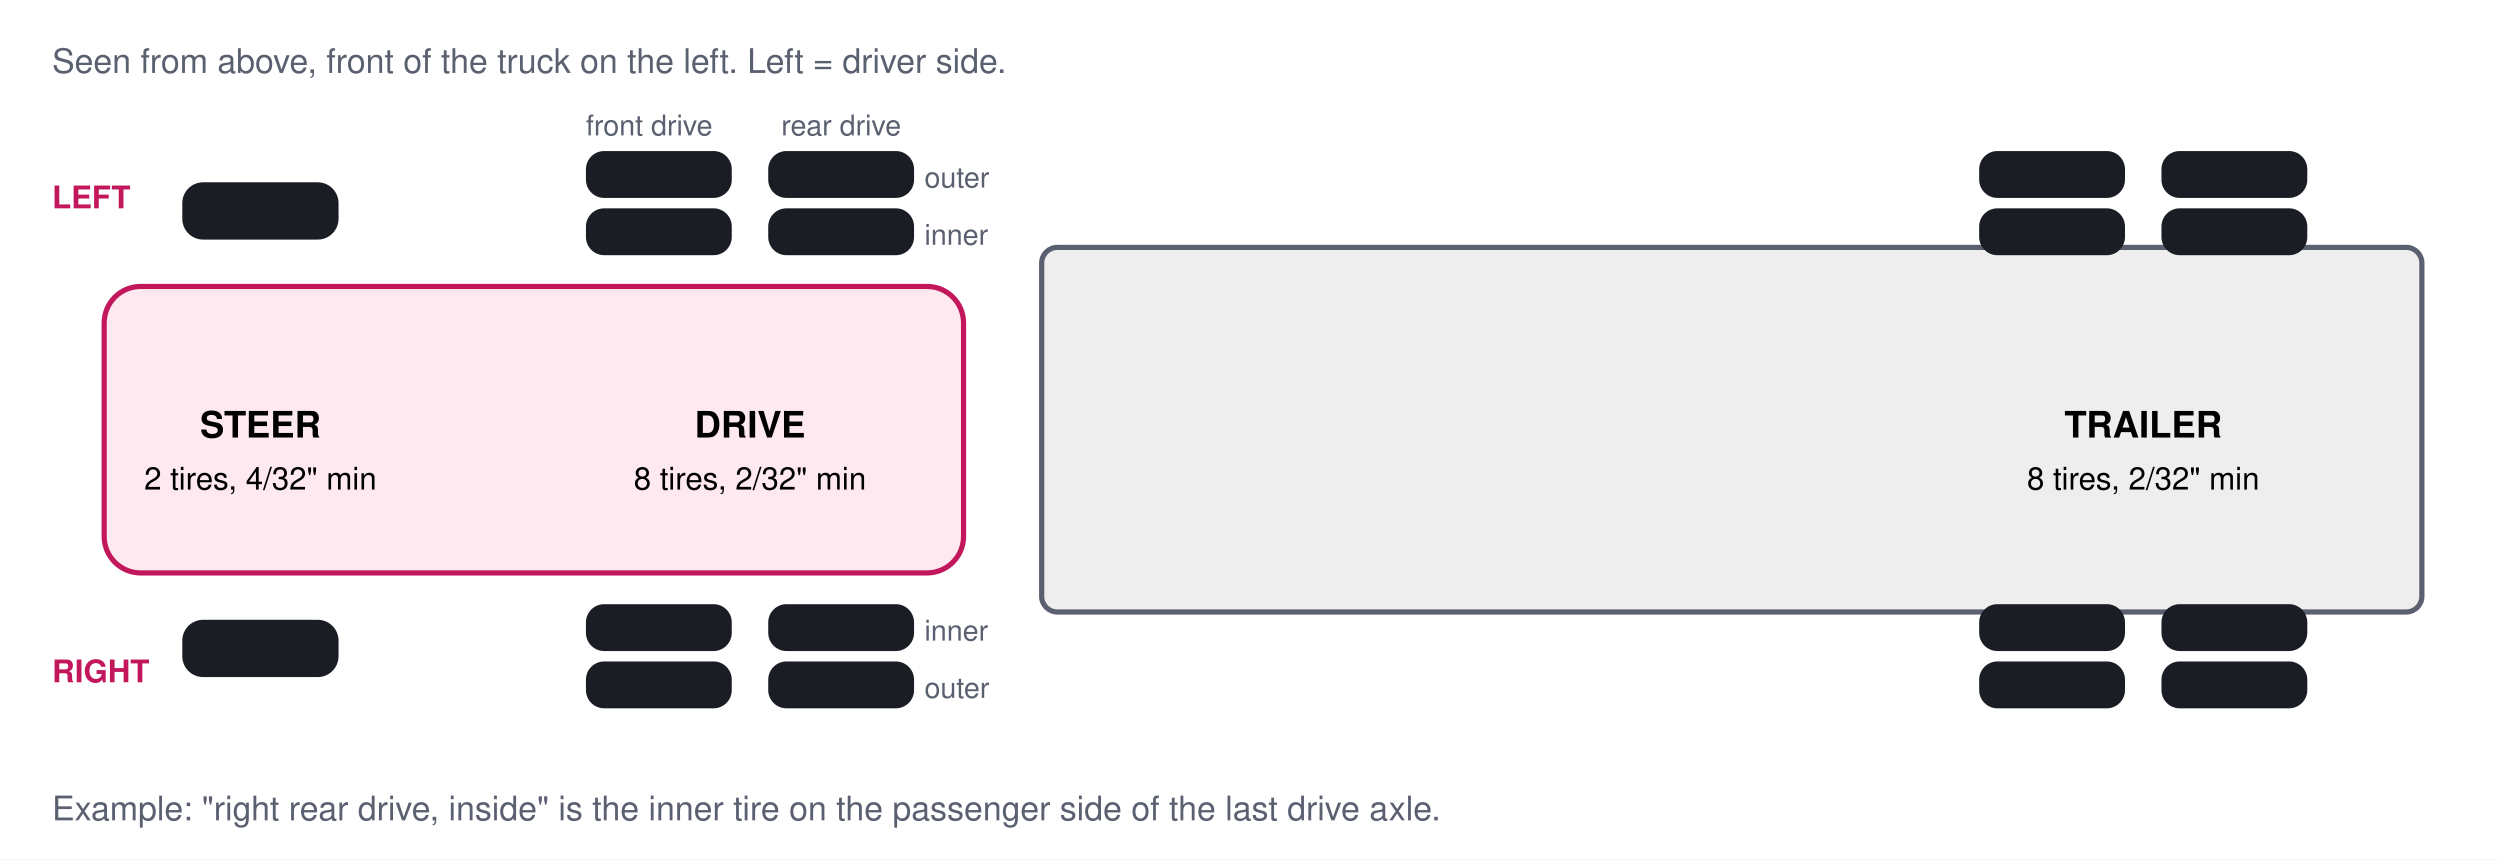
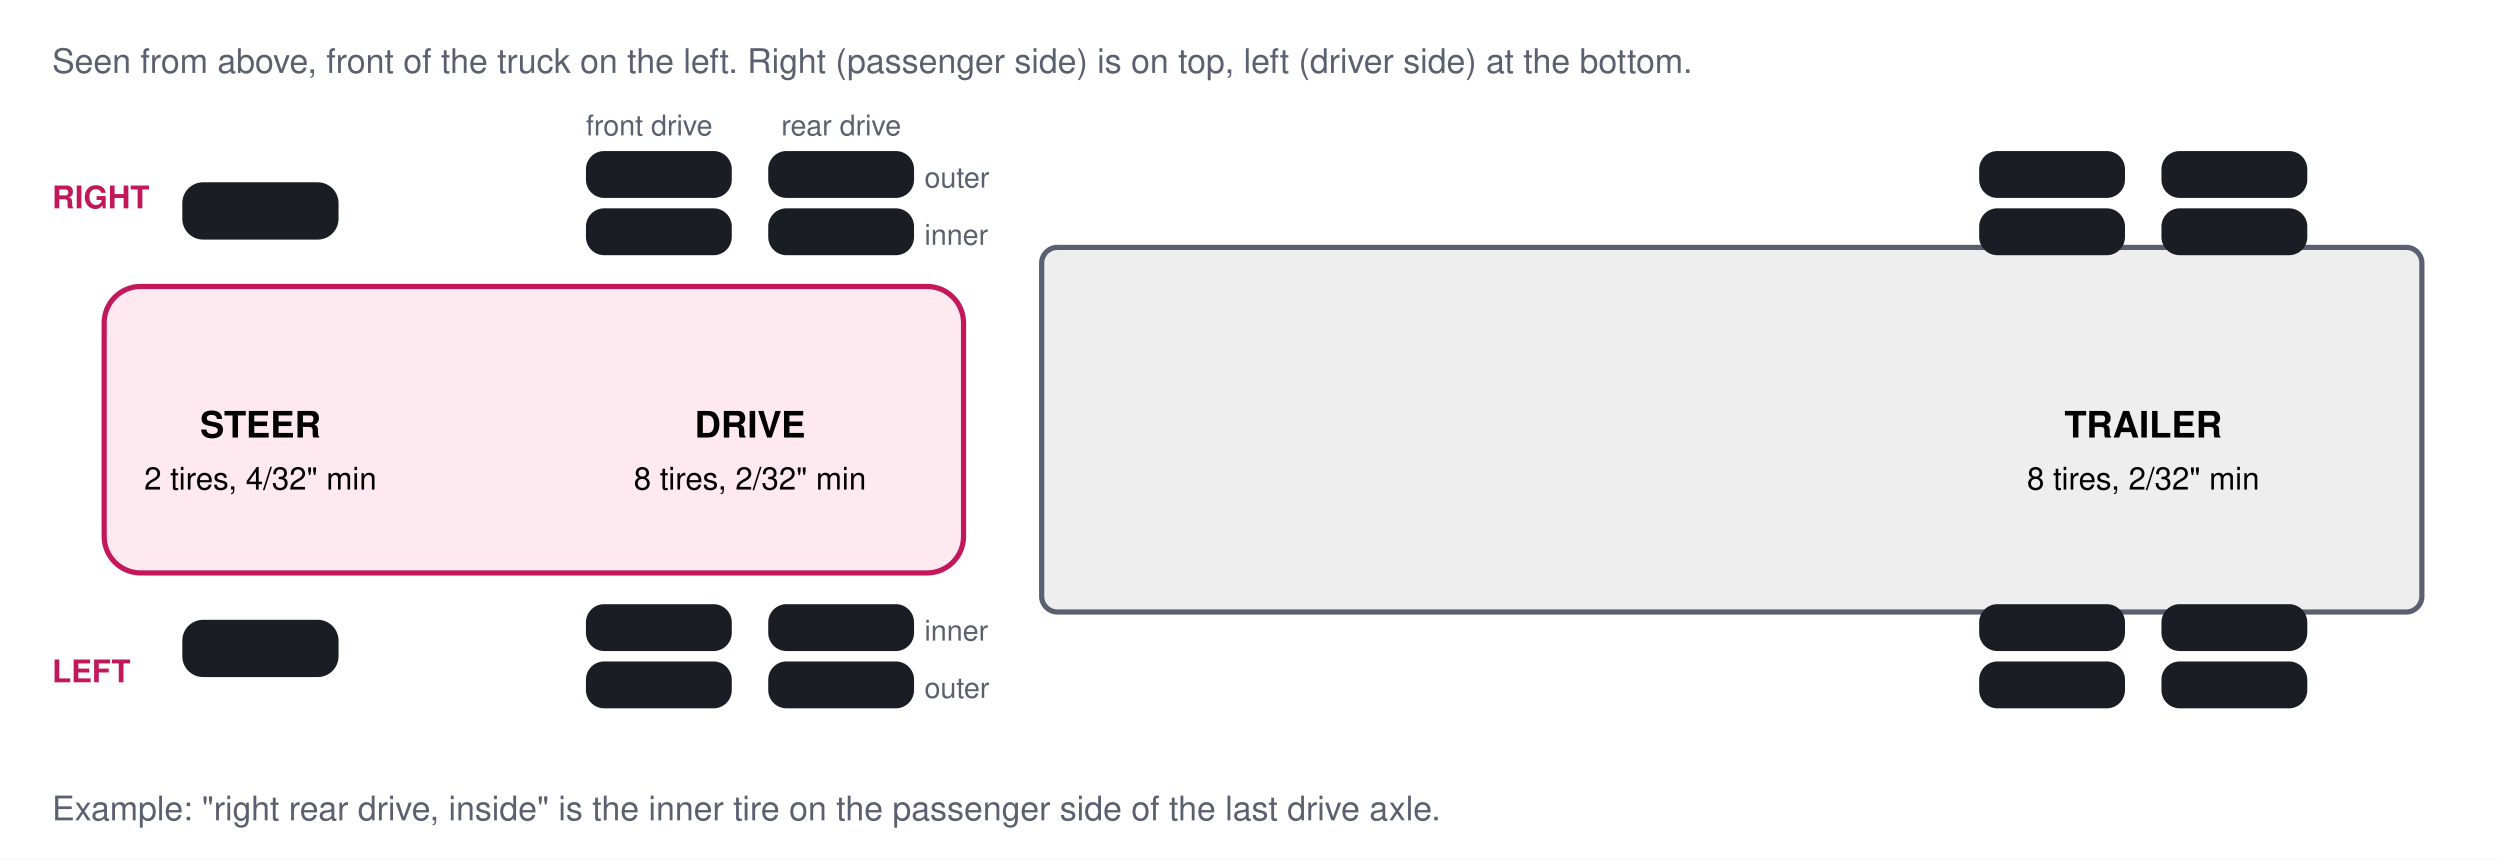
<svg xmlns="http://www.w3.org/2000/svg" viewBox="0 0 960 330" font-family="Helvetica, Arial, sans-serif" font-size="14">
  <rect width="960" height="330" fill="#ffffff" />
-   <text x="20" y="28" font-size="13" fill="#5b6070">Seen from above, front of the truck on the left. Left = driver side.</text>
+   <text x="20" y="28" font-size="13" fill="#5b6070">Seen from above, front of the truck on the left. Right (passenger side) is on top, left (driver side) at the bottom.</text>
  <rect x="40" y="110" width="330" height="110" rx="14" fill="#fde9ef" stroke="#c2185b" stroke-width="2" />
  <rect x="400" y="95" width="530" height="140" rx="6" fill="#eeeeee" stroke="#5b6070" stroke-width="2" />
  <g fill="#1a1d24">
    <rect x="70" y="70" width="60" height="22" rx="8" />
    <rect x="70" y="238" width="60" height="22" rx="8" />
    <rect x="225" y="58" width="56" height="18" rx="7" />
    <rect x="225" y="80" width="56" height="18" rx="7" />
    <rect x="225" y="232" width="56" height="18" rx="7" />
    <rect x="225" y="254" width="56" height="18" rx="7" />
    <rect x="295" y="58" width="56" height="18" rx="7" />
    <rect x="295" y="80" width="56" height="18" rx="7" />
    <rect x="295" y="232" width="56" height="18" rx="7" />
    <rect x="295" y="254" width="56" height="18" rx="7" />
    <rect x="760" y="58" width="56" height="18" rx="7" />
    <rect x="760" y="80" width="56" height="18" rx="7" />
    <rect x="760" y="232" width="56" height="18" rx="7" />
    <rect x="760" y="254" width="56" height="18" rx="7" />
    <rect x="830" y="58" width="56" height="18" rx="7" />
    <rect x="830" y="80" width="56" height="18" rx="7" />
    <rect x="830" y="232" width="56" height="18" rx="7" />
    <rect x="830" y="254" width="56" height="18" rx="7" />
  </g>
  <g font-weight="bold" text-anchor="middle">
    <text x="100" y="168">STEER</text>
    <text x="100" y="188" font-size="12" font-weight="normal">2 tires, 4/32" min</text>
    <text x="288" y="168">DRIVE</text>
    <text x="288" y="188" font-size="12" font-weight="normal">8 tires, 2/32" min</text>
    <text x="823" y="168">TRAILER</text>
    <text x="823" y="188" font-size="12" font-weight="normal">8 tires, 2/32" min</text>
  </g>
  <g font-size="11" fill="#5b6070">
    <text x="225" y="52">front drive</text>
    <text x="300" y="52">rear drive</text>
    <text x="355" y="72">outer</text>
    <text x="355" y="94">inner</text>
    <text x="355" y="246">inner</text>
    <text x="355" y="268">outer</text>
  </g>
-   <text x="20" y="80" font-size="12" fill="#c2185b" font-weight="bold">LEFT</text>
-   <text x="20" y="262" font-size="12" fill="#c2185b" font-weight="bold">RIGHT</text>
+   <text x="20" y="80" font-size="12" fill="#c2185b" font-weight="bold">RIGHT</text>
+   <text x="20" y="262" font-size="12" fill="#c2185b" font-weight="bold">LEFT</text>
  <text x="20" y="315" font-size="13" fill="#5b6070">Example: "right rear drive, inside" is the inner tire on the passenger side of the last drive axle.</text>
</svg>
